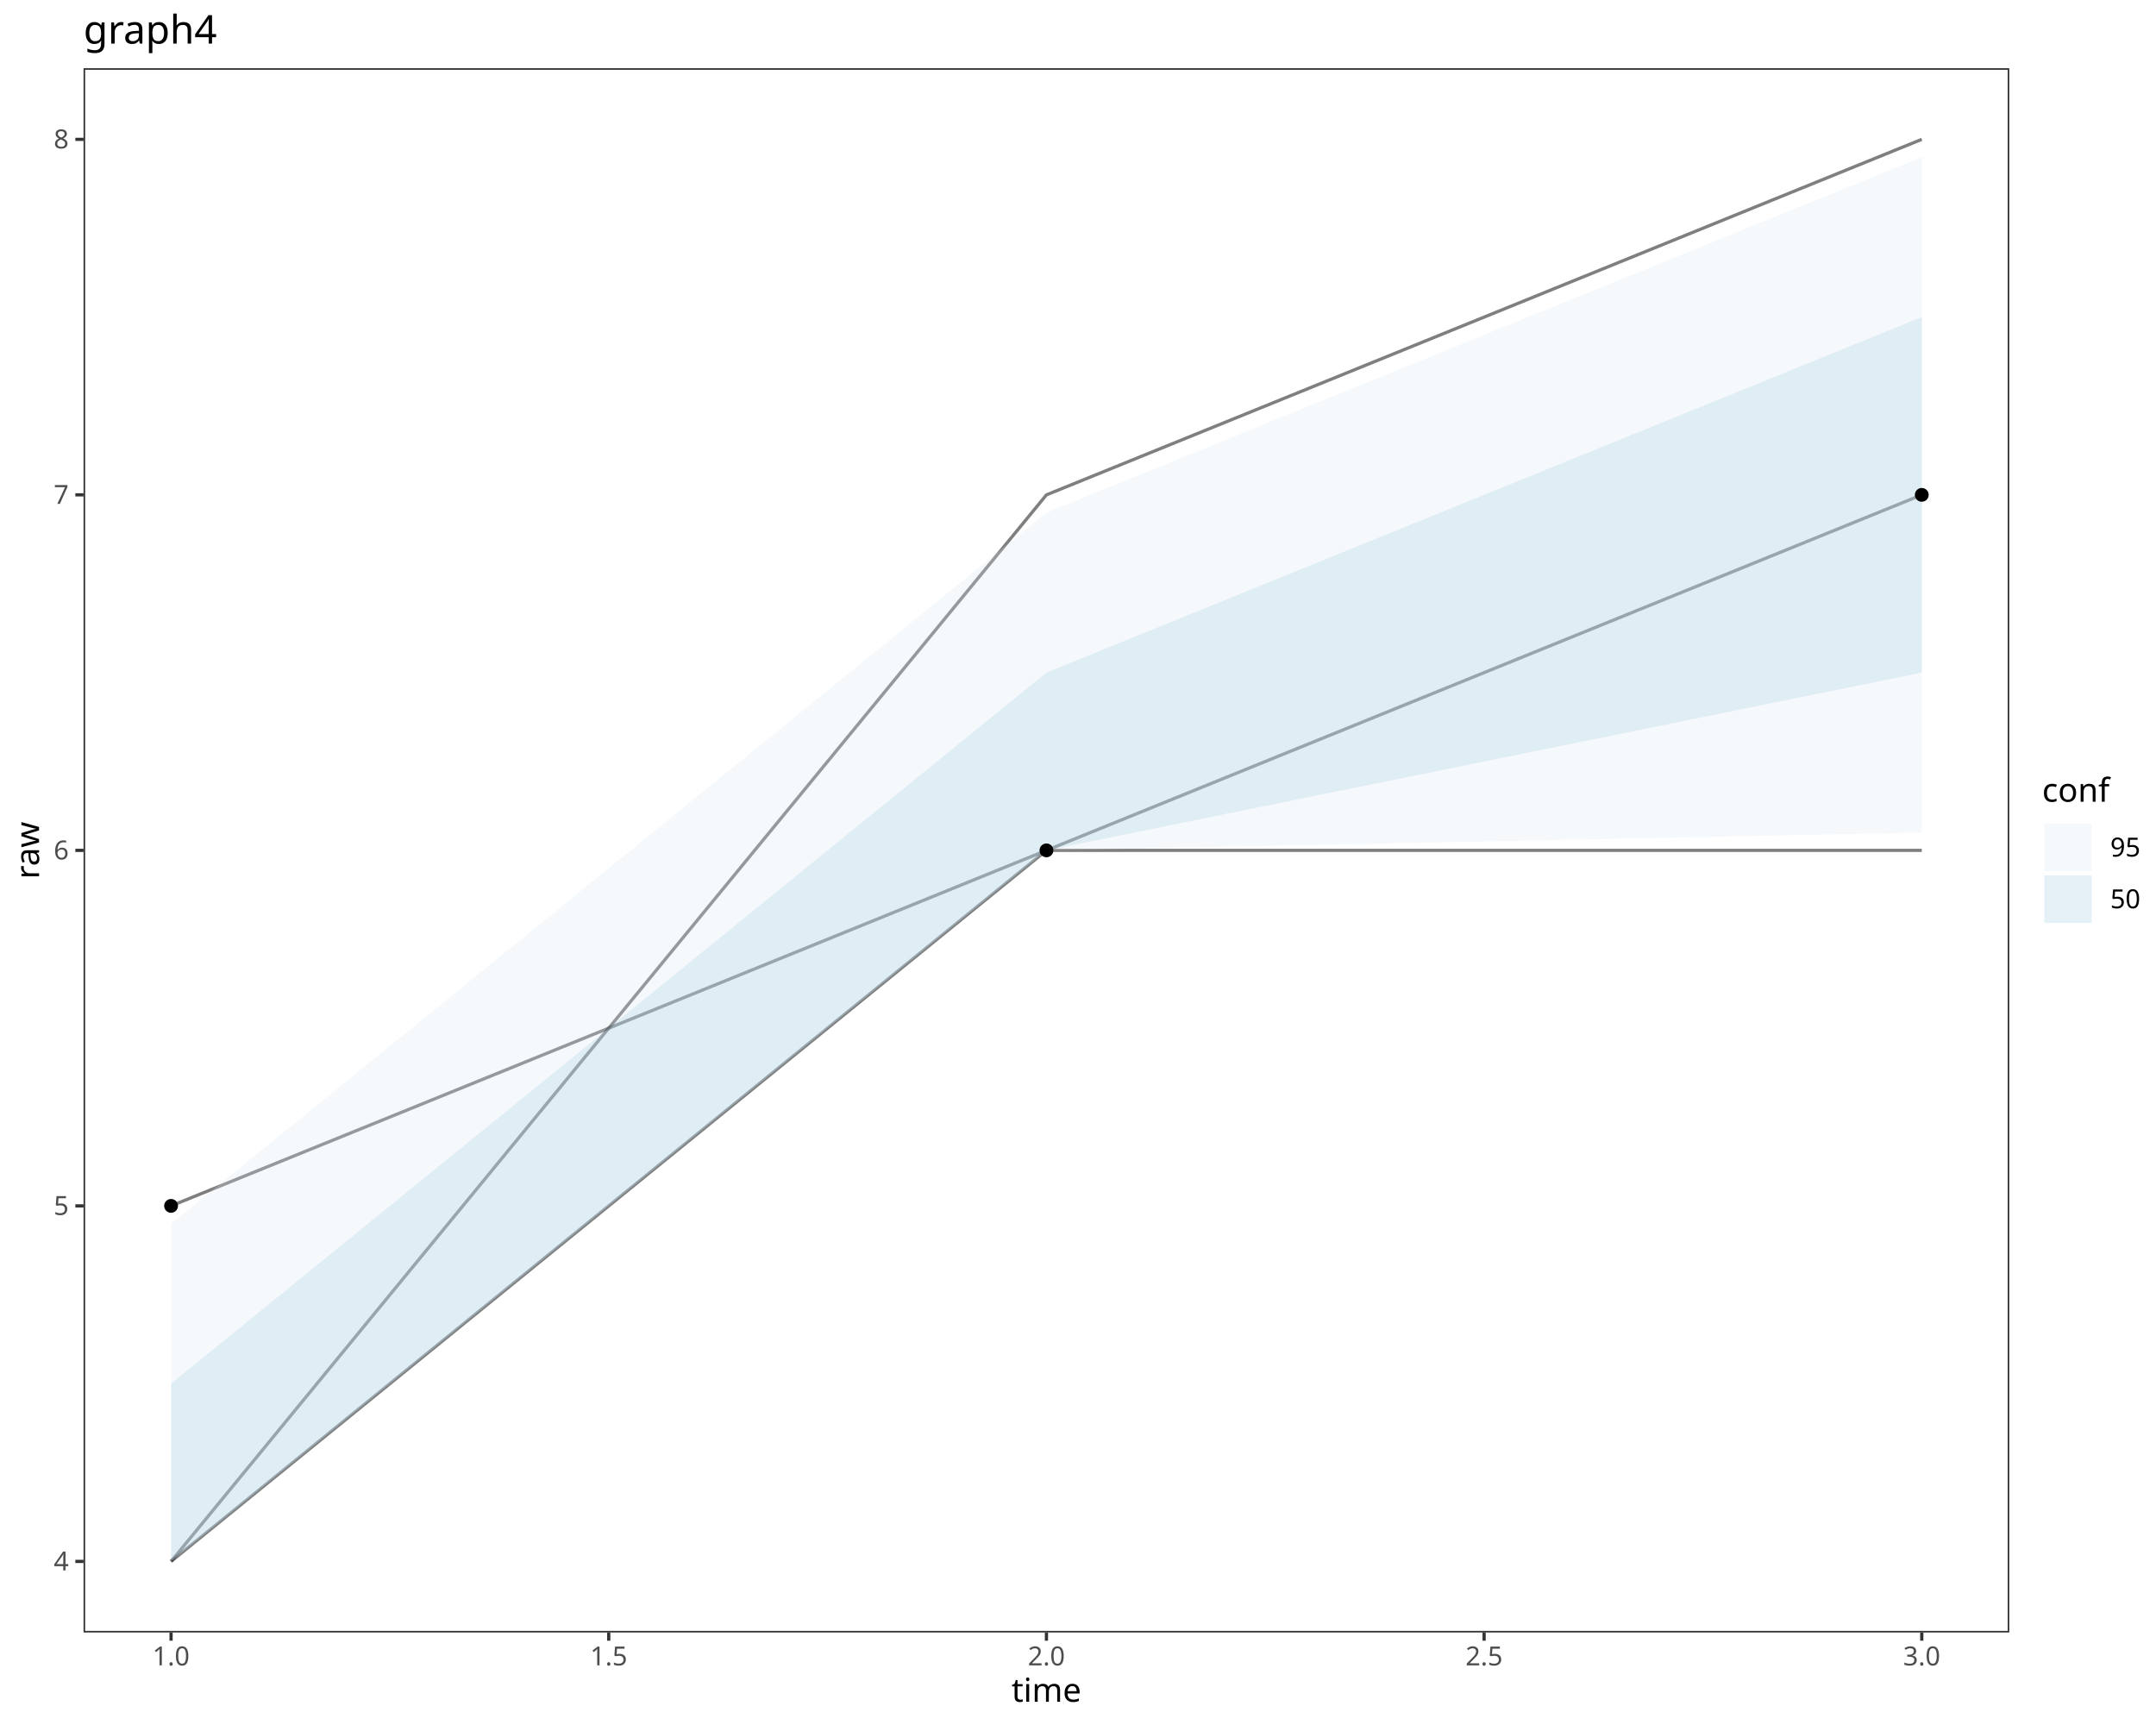
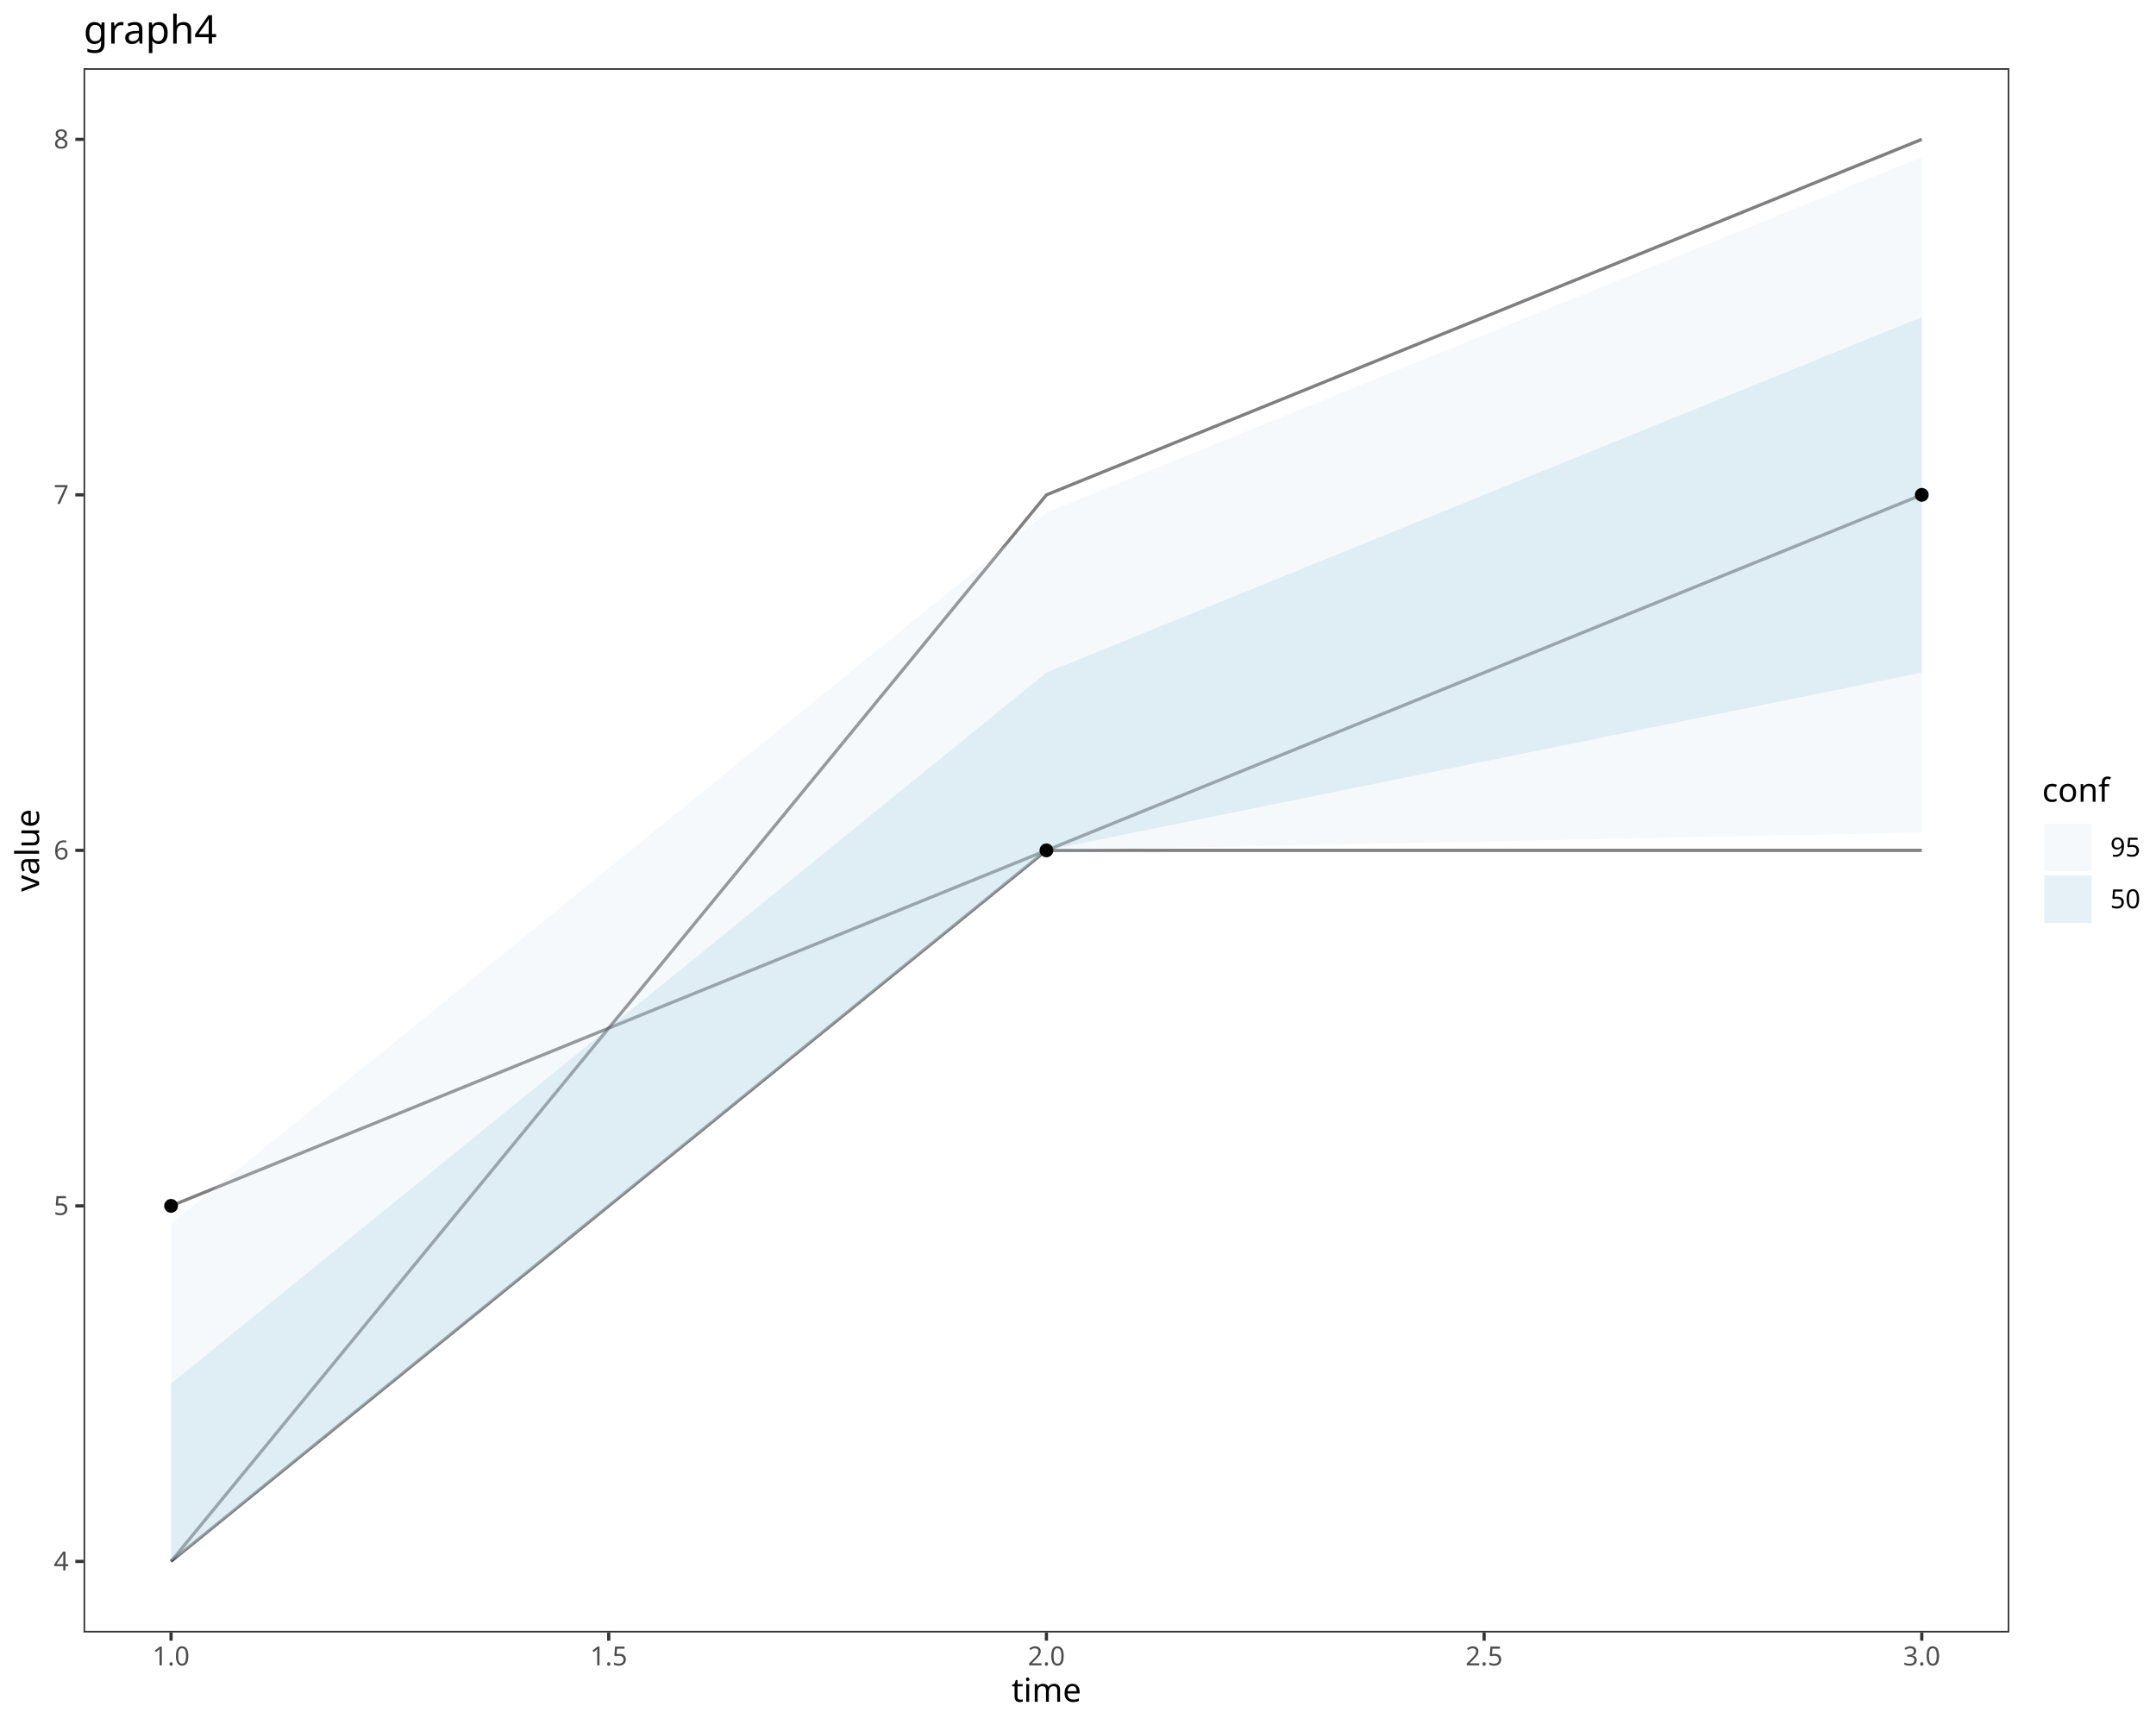
<svg xmlns="http://www.w3.org/2000/svg" class="svglite" data-engine-version="2.0" width="720.00pt" height="576.00pt" viewBox="0 0 720.00 576.00">
  <defs>
    <style type="text/css">
    .svglite line, .svglite polyline, .svglite polygon, .svglite path, .svglite rect, .svglite circle {
      fill: none;
      stroke: #000000;
      stroke-linecap: round;
      stroke-linejoin: round;
      stroke-miterlimit: 10.00;
    }
  </style>
  </defs>
  <rect width="100%" height="100%" style="stroke: none; fill: #FFFFFF;" />
  <defs>
    <clipPath id="cpMC4wMHw3MjAuMDB8MC4wMHw1NzYuMDA=">
      <rect x="0.00" y="0.00" width="720.00" height="576.00" />
    </clipPath>
  </defs>
  <g clip-path="url(#cpMC4wMHw3MjAuMDB8MC4wMHw1NzYuMDA=)">
    <rect x="-0" y="0.00" width="720.00" height="576.00" style="stroke-width: 1.07; stroke: #FFFFFF; fill: #FFFFFF;" />
  </g>
  <defs>
    <clipPath id="cpMjcuOTB8NjcxLjAxfDIyLjc4fDU0NS4xMQ==">
      <rect x="27.90" y="22.78" width="643.11" height="522.33" />
    </clipPath>
  </defs>
  <g clip-path="url(#cpMjcuOTB8NjcxLjAxfDIyLjc4fDU0NS4xMQ==)">
    <rect x="27.90" y="22.78" width="643.11" height="522.33" style="stroke-width: 1.07; stroke: none; fill: #FFFFFF;" />
    <polyline points="57.13,521.37 349.46,165.24 641.78,46.53 " style="stroke-width: 1.07; stroke: #000000; stroke-opacity: 0.50; stroke-linecap: butt;" />
    <polyline points="57.13,402.66 349.46,283.95 641.78,165.24 " style="stroke-width: 1.07; stroke: #000000; stroke-opacity: 0.50; stroke-linecap: butt;" />
    <polyline points="57.13,521.37 349.46,283.95 641.78,283.95 " style="stroke-width: 1.07; stroke: #000000; stroke-opacity: 0.50; stroke-linecap: butt;" />
    <polygon points="57.13,408.59 349.46,171.17 641.78,52.46 641.78,278.01 349.46,283.95 57.13,521.37 " style="stroke-width: 0.00; stroke: none; stroke-linecap: butt; fill: #DEEBF7; fill-opacity: 0.25;" />
    <polyline points="57.13,408.59 349.46,171.17 641.78,52.46 " style="stroke-width: 1.07; stroke: none; stroke-linecap: butt;" />
    <polyline points="641.78,278.01 349.46,283.95 57.13,521.37 " style="stroke-width: 1.07; stroke: none; stroke-linecap: butt;" />
    <polygon points="57.13,462.01 349.46,224.59 641.78,105.88 641.78,224.59 349.46,283.95 57.13,521.37 " style="stroke-width: 0.00; stroke: none; stroke-linecap: butt; fill: #9ECAE1; fill-opacity: 0.25;" />
    <polyline points="57.13,462.01 349.46,224.59 641.78,105.88 " style="stroke-width: 1.07; stroke: none; stroke-linecap: butt;" />
    <polyline points="641.78,224.59 349.46,283.95 57.13,521.37 " style="stroke-width: 1.07; stroke: none; stroke-linecap: butt;" />
    <circle cx="57.13" cy="402.66" r="1.95" style="stroke-width: 0.71; fill: #000000;" />
    <circle cx="349.46" cy="283.95" r="1.95" style="stroke-width: 0.71; fill: #000000;" />
    <circle cx="641.78" cy="165.24" r="1.95" style="stroke-width: 0.71; fill: #000000;" />
    <rect x="27.90" y="22.78" width="643.11" height="522.33" style="stroke-width: 1.07; stroke: #333333;" />
  </g>
  <g clip-path="url(#cpMC4wMHw3MjAuMDB8MC4wMHw1NzYuMDA=)">
    <text x="22.97" y="524.40" text-anchor="end" style="font-size: 8.80px; fill: #4D4D4D; font-family: sans;" textLength="4.89px" lengthAdjust="spacingAndGlyphs">4</text>
    <text x="22.97" y="405.69" text-anchor="end" style="font-size: 8.80px; fill: #4D4D4D; font-family: sans;" textLength="4.89px" lengthAdjust="spacingAndGlyphs">5</text>
    <text x="22.97" y="286.98" text-anchor="end" style="font-size: 8.80px; fill: #4D4D4D; font-family: sans;" textLength="4.89px" lengthAdjust="spacingAndGlyphs">6</text>
    <text x="22.97" y="168.26" text-anchor="end" style="font-size: 8.80px; fill: #4D4D4D; font-family: sans;" textLength="4.89px" lengthAdjust="spacingAndGlyphs">7</text>
    <text x="22.97" y="49.55" text-anchor="end" style="font-size: 8.80px; fill: #4D4D4D; font-family: sans;" textLength="4.89px" lengthAdjust="spacingAndGlyphs">8</text>
    <polyline points="25.16,521.37 27.90,521.37 " style="stroke-width: 1.07; stroke: #333333; stroke-linecap: butt;" />
    <polyline points="25.16,402.66 27.90,402.66 " style="stroke-width: 1.07; stroke: #333333; stroke-linecap: butt;" />
    <polyline points="25.16,283.95 27.90,283.95 " style="stroke-width: 1.07; stroke: #333333; stroke-linecap: butt;" />
    <polyline points="25.16,165.24 27.90,165.24 " style="stroke-width: 1.07; stroke: #333333; stroke-linecap: butt;" />
    <polyline points="25.16,46.53 27.90,46.53 " style="stroke-width: 1.07; stroke: #333333; stroke-linecap: butt;" />
    <polyline points="57.13,547.85 57.13,545.11 " style="stroke-width: 1.07; stroke: #333333; stroke-linecap: butt;" />
    <polyline points="203.29,547.85 203.29,545.11 " style="stroke-width: 1.07; stroke: #333333; stroke-linecap: butt;" />
    <polyline points="349.46,547.85 349.46,545.11 " style="stroke-width: 1.07; stroke: #333333; stroke-linecap: butt;" />
    <polyline points="495.62,547.85 495.62,545.11 " style="stroke-width: 1.07; stroke: #333333; stroke-linecap: butt;" />
    <polyline points="641.78,547.85 641.78,545.11 " style="stroke-width: 1.07; stroke: #333333; stroke-linecap: butt;" />
    <text x="57.13" y="556.10" text-anchor="middle" style="font-size: 8.80px; fill: #4D4D4D; font-family: sans;" textLength="12.23px" lengthAdjust="spacingAndGlyphs">1.0</text>
    <text x="203.29" y="556.10" text-anchor="middle" style="font-size: 8.80px; fill: #4D4D4D; font-family: sans;" textLength="12.23px" lengthAdjust="spacingAndGlyphs">1.5</text>
    <text x="349.46" y="556.10" text-anchor="middle" style="font-size: 8.80px; fill: #4D4D4D; font-family: sans;" textLength="12.23px" lengthAdjust="spacingAndGlyphs">2.0</text>
    <text x="495.62" y="556.10" text-anchor="middle" style="font-size: 8.80px; fill: #4D4D4D; font-family: sans;" textLength="12.23px" lengthAdjust="spacingAndGlyphs">2.5</text>
    <text x="641.78" y="556.10" text-anchor="middle" style="font-size: 8.80px; fill: #4D4D4D; font-family: sans;" textLength="12.23px" lengthAdjust="spacingAndGlyphs">3.0</text>
    <text x="349.46" y="568.24" text-anchor="middle" style="font-size: 11.00px; font-family: sans;" textLength="20.78px" lengthAdjust="spacingAndGlyphs">time</text>
-     <text transform="translate(13.05,283.95) rotate(-90)" text-anchor="middle" style="font-size: 11.00px; font-family: sans;" textLength="17.73px" lengthAdjust="spacingAndGlyphs">raw</text>
+     <text transform="translate(13.05,283.95) rotate(-90)" text-anchor="middle" style="font-size: 11.00px; font-family: sans;" textLength="26.30px" lengthAdjust="spacingAndGlyphs">value</text>
    <rect x="681.97" y="259.00" width="32.55" height="49.89" style="stroke-width: 1.07; stroke: none; fill: #FFFFFF;" />
    <text x="681.97" y="267.71" style="font-size: 11.00px; font-family: sans;" textLength="20.80px" lengthAdjust="spacingAndGlyphs">conf</text>
    <rect x="681.97" y="274.33" width="17.28" height="17.28" style="stroke-width: 1.07; stroke: none; fill: #FFFFFF;" />
    <rect x="682.68" y="275.04" width="15.86" height="15.86" style="stroke-width: 1.07; stroke: none; stroke-linecap: butt; stroke-linejoin: miter; fill: #DEEBF7; fill-opacity: 0.25;" />
    <rect x="681.97" y="291.61" width="17.28" height="17.28" style="stroke-width: 1.07; stroke: none; fill: #FFFFFF;" />
    <rect x="682.68" y="292.32" width="15.86" height="15.86" style="stroke-width: 1.07; stroke: none; stroke-linecap: butt; stroke-linejoin: miter; fill: #9ECAE1; fill-opacity: 0.25;" />
    <text x="704.73" y="286.00" style="font-size: 8.80px; font-family: sans;" textLength="9.79px" lengthAdjust="spacingAndGlyphs">95</text>
    <text x="704.73" y="303.28" style="font-size: 8.80px; font-family: sans;" textLength="9.79px" lengthAdjust="spacingAndGlyphs">50</text>
    <text x="27.90" y="14.56" style="font-size: 13.20px; font-family: sans;" textLength="41.10px" lengthAdjust="spacingAndGlyphs">graph4</text>
  </g>
</svg>
